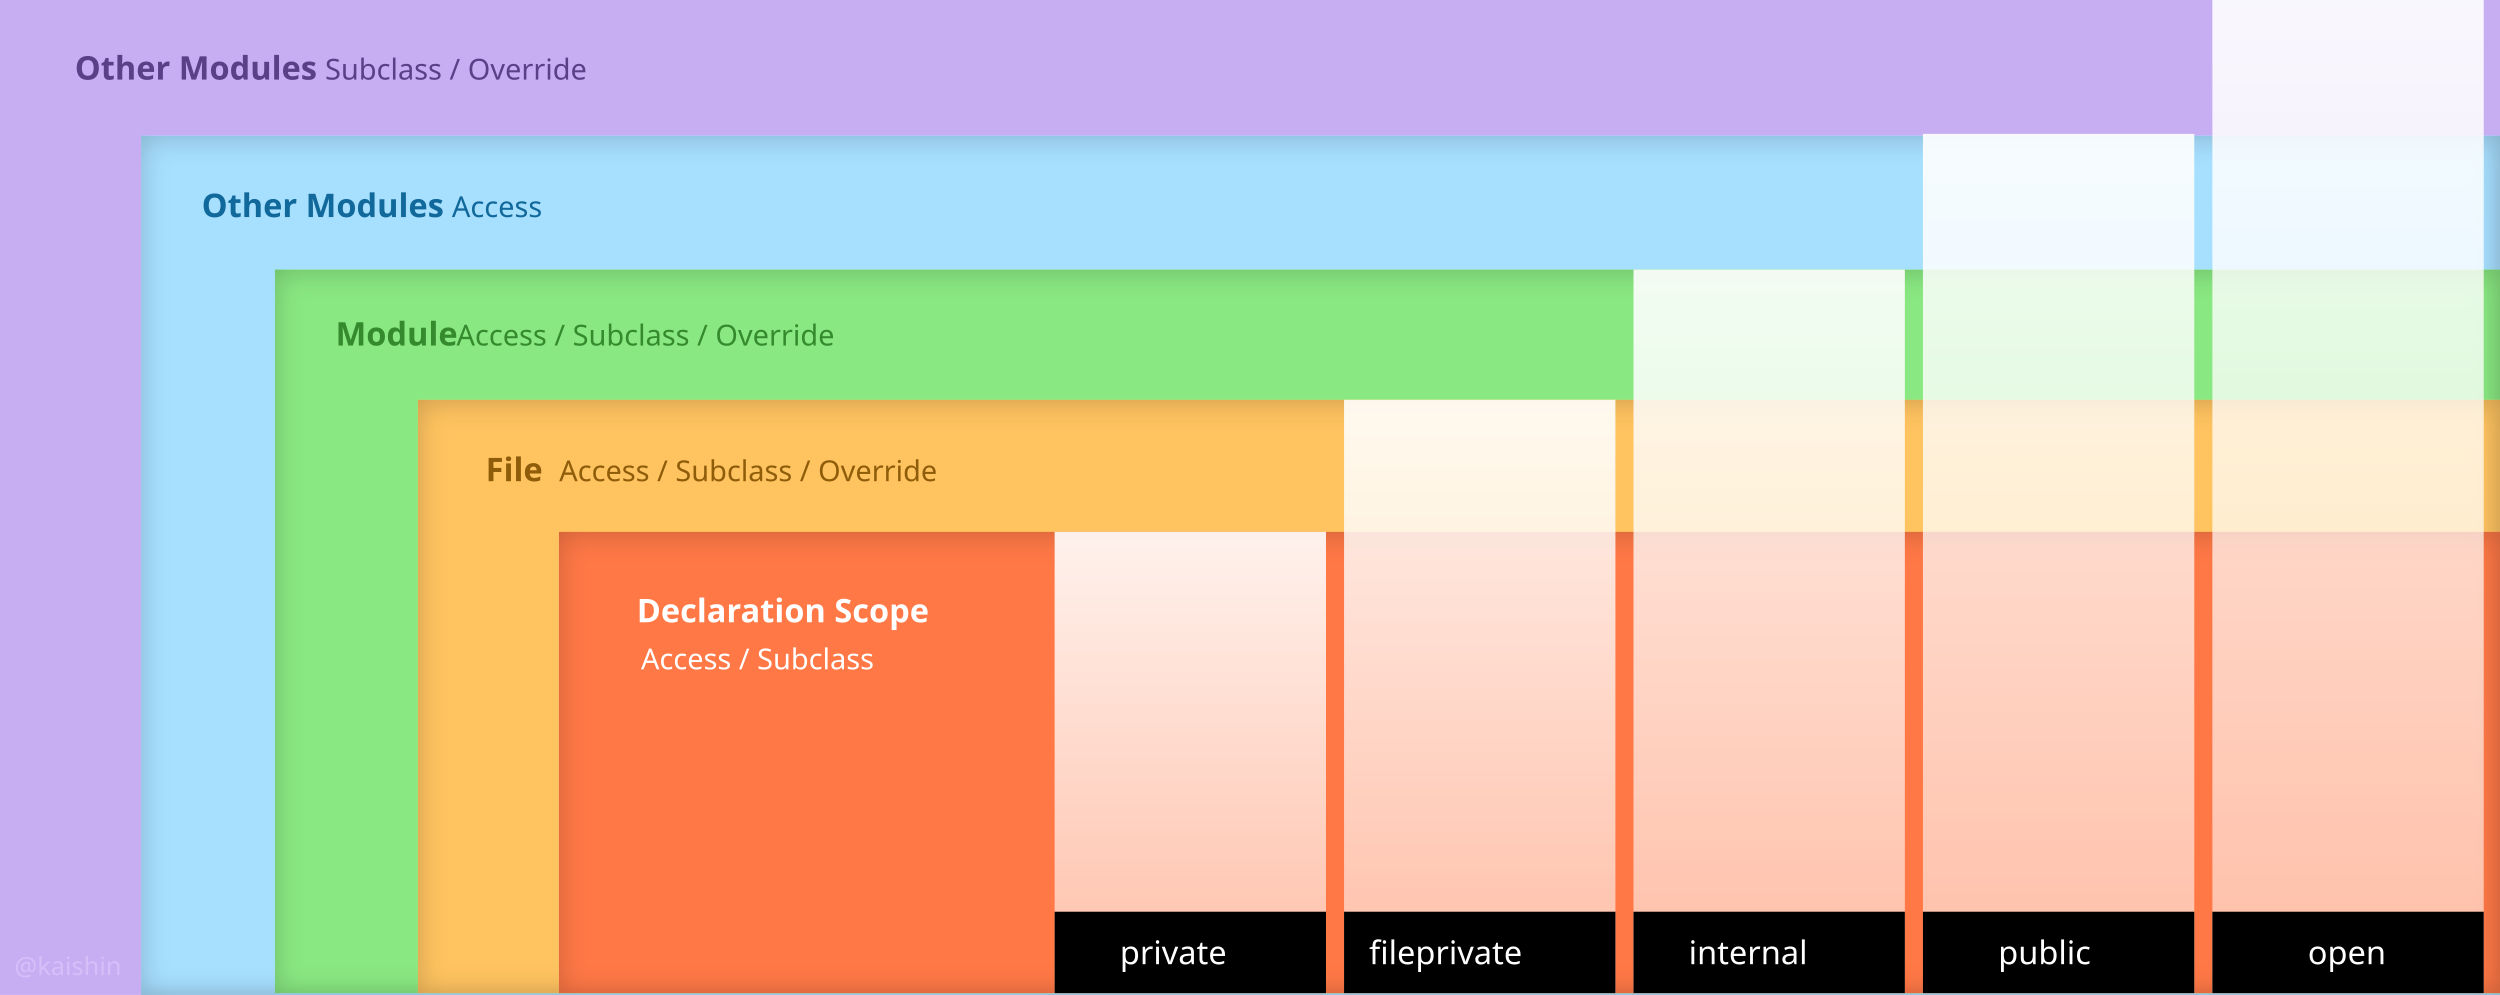
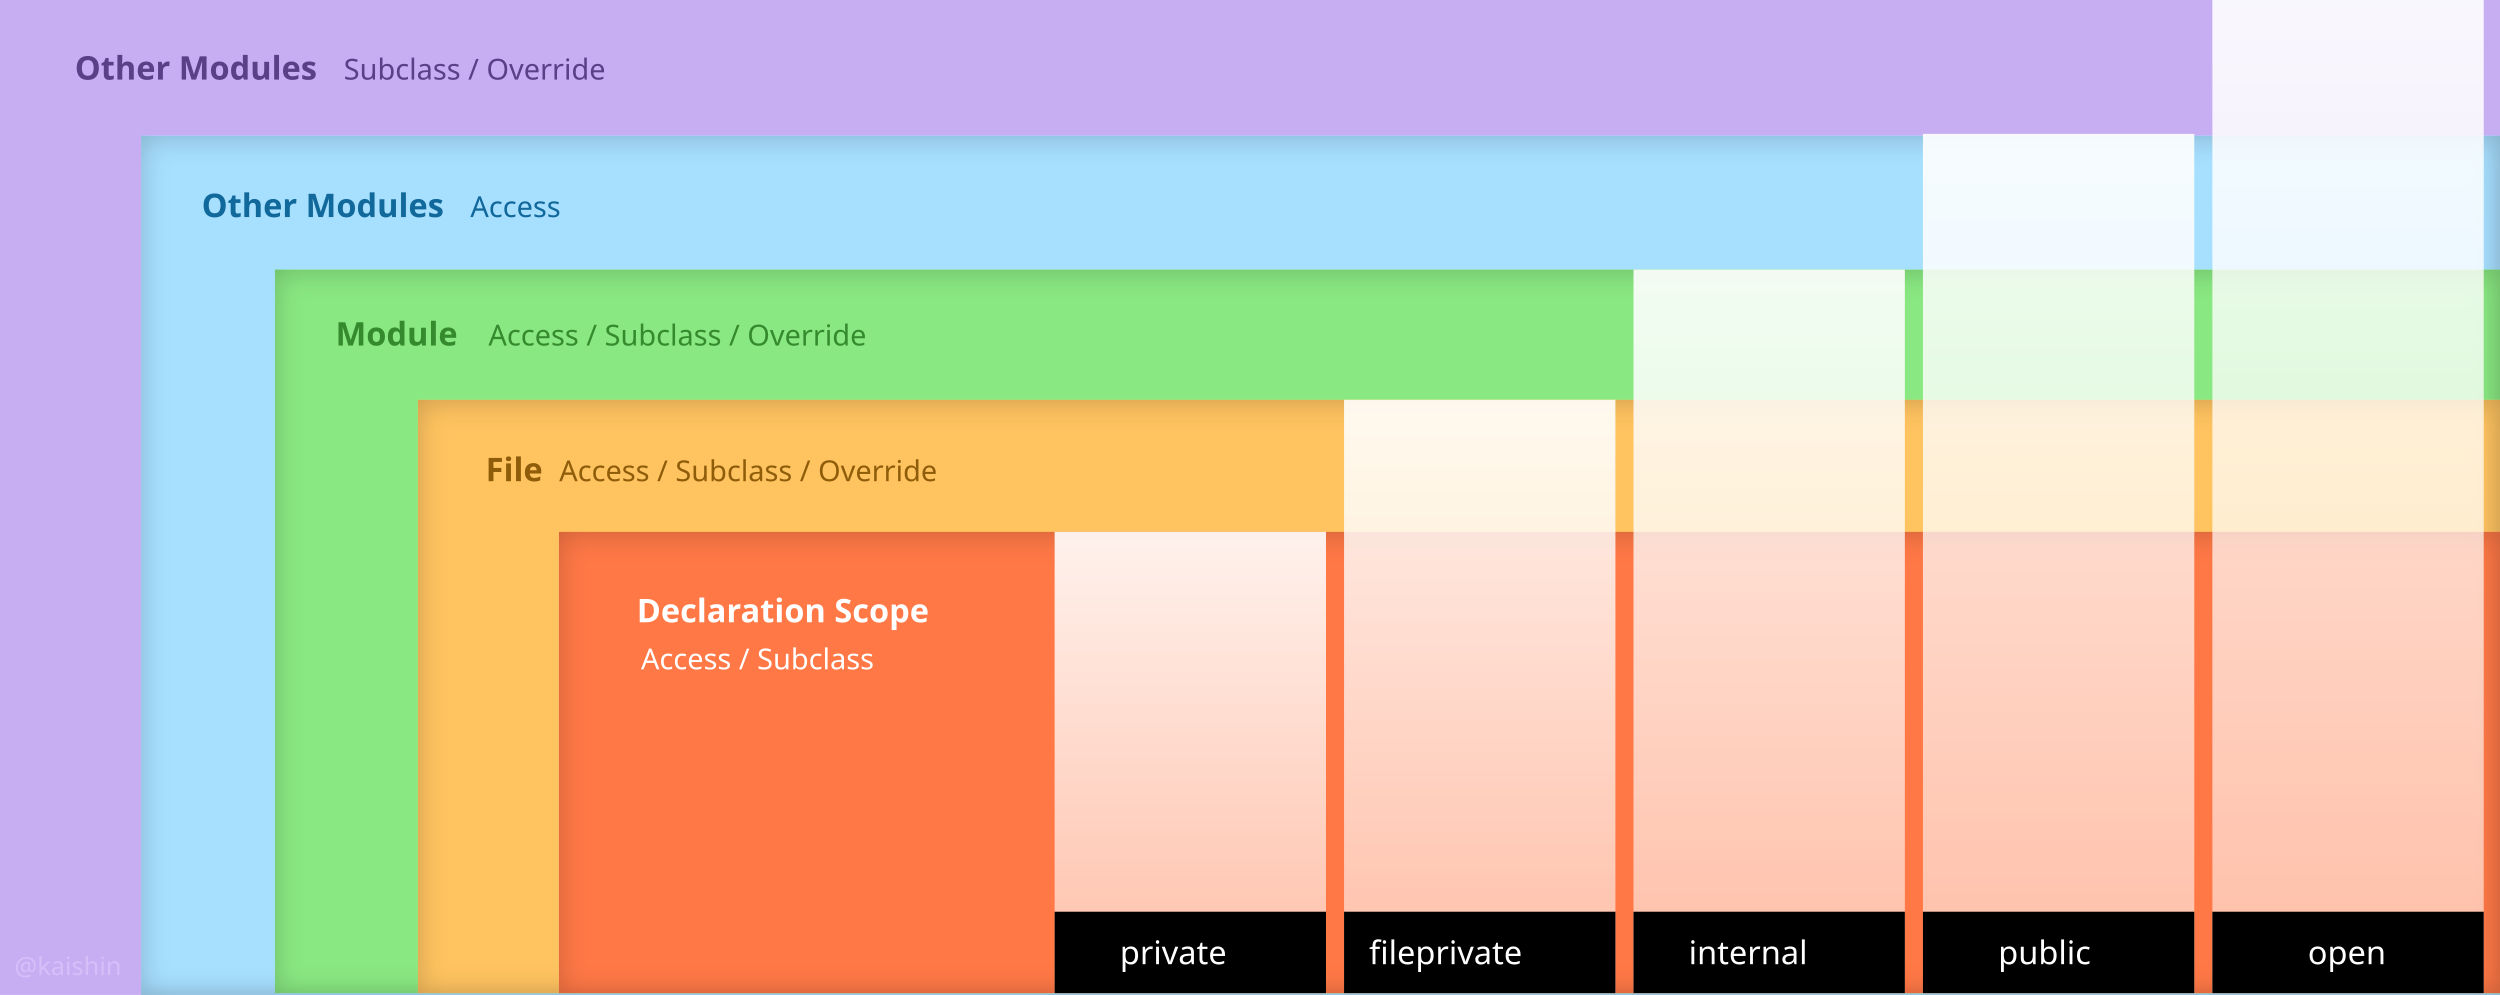
<svg xmlns="http://www.w3.org/2000/svg" xmlns:xlink="http://www.w3.org/1999/xlink" viewBox="0 0 1382 550">
  <defs>
    <rect id="a" width="1304" height="475" x="78" y="75" />
    <filter id="b" width="200%" height="200%" x="-50%" y="-50%" filterUnits="objectBoundingBox">
      <feGaussianBlur stdDeviation="7.5" in="SourceAlpha" result="shadowBlurInner1" />
      <feOffset dy="1" in="shadowBlurInner1" result="shadowOffsetInner1" />
      <feComposite in="shadowOffsetInner1" in2="SourceAlpha" operator="arithmetic" k2="-1" k3="1" result="shadowInnerInner1" />
      <feColorMatrix values="0 0 0 0 0 0 0 0 0 0 0 0 0 0 0 0 0 0 0.2 0" in="shadowInnerInner1" />
    </filter>
    <rect id="c" width="1230" height="400" x="152" y="149" />
    <filter id="d" width="200%" height="200%" x="-50%" y="-50%" filterUnits="objectBoundingBox">
      <feGaussianBlur stdDeviation="7.5" in="SourceAlpha" result="shadowBlurInner1" />
      <feOffset dy="1" in="shadowBlurInner1" result="shadowOffsetInner1" />
      <feComposite in="shadowOffsetInner1" in2="SourceAlpha" operator="arithmetic" k2="-1" k3="1" result="shadowInnerInner1" />
      <feColorMatrix values="0 0 0 0 0 0 0 0 0 0 0 0 0 0 0 0 0 0 0.2 0" in="shadowInnerInner1" />
    </filter>
    <rect id="e" width="1151" height="328" x="231" y="221" />
    <filter id="f" width="200%" height="200%" x="-50%" y="-50%" filterUnits="objectBoundingBox">
      <feGaussianBlur stdDeviation="7.5" in="SourceAlpha" result="shadowBlurInner1" />
      <feOffset dy="1" in="shadowBlurInner1" result="shadowOffsetInner1" />
      <feComposite in="shadowOffsetInner1" in2="SourceAlpha" operator="arithmetic" k2="-1" k3="1" result="shadowInnerInner1" />
      <feColorMatrix values="0 0 0 0 0 0 0 0 0 0 0 0 0 0 0 0 0 0 0.2 0" in="shadowInnerInner1" />
    </filter>
    <rect id="g" width="1073" height="255" x="309" y="294" />
    <filter id="h" width="200%" height="200%" x="-50%" y="-50%" filterUnits="objectBoundingBox">
      <feGaussianBlur stdDeviation="7.5" in="SourceAlpha" result="shadowBlurInner1" />
      <feOffset dy="1" in="shadowBlurInner1" result="shadowOffsetInner1" />
      <feComposite in="shadowOffsetInner1" in2="SourceAlpha" operator="arithmetic" k2="-1" k3="1" result="shadowInnerInner1" />
      <feColorMatrix values="0 0 0 0 0 0 0 0 0 0 0 0 0 0 0 0 0 0 0.2 0" in="shadowInnerInner1" />
    </filter>
    <linearGradient id="i" x1="50%" x2="50%" y1="0%" y2="132.37%">
      <stop stop-color="#FFFFFF" stop-opacity=".9" offset="0%" />
      <stop stop-color="#FFFFFF" stop-opacity=".4" offset="100%" />
    </linearGradient>
  </defs>
  <g fill="none" fill-rule="evenodd">
    <rect width="1382" height="559" y="-9" fill="#C7AEF3" />
    <use fill="#A7DFFF" xlink:href="#a" />
    <use fill="black" filter="url(#b)" xlink:href="#a" />
    <use fill="#89E881" xlink:href="#c" />
    <use fill="black" filter="url(#d)" xlink:href="#c" />
    <use fill="#FFC360" xlink:href="#e" />
    <use fill="black" filter="url(#f)" xlink:href="#e" />
    <use fill="#FF7846" xlink:href="#g" />
    <use fill="black" filter="url(#h)" xlink:href="#g" />
    <text fill="#8F5D0A" font-family="SFUIText-Bold, SF UI Text" font-size="18" font-weight="bold">
      <tspan x="268.48" y="266">File</tspan>
    </text>
    <text fill="#8F5D0A" font-family="SFUIText-Medium, SF UI Text" font-size="16" font-weight="400">
      <tspan x="309.13" y="266">Access / Subclass / Override</tspan>
    </text>
    <text fill="#FFFFFF" font-family="SFUIText-Medium, SF UI Text" font-size="16" font-weight="400">
      <tspan x="354.32" y="370">Access / Subclass</tspan>
    </text>
    <text fill="#FFFFFF" font-family="SFUIText-Bold, SF UI Text" font-size="18" font-weight="bold">
      <tspan x="352" y="344">Declaration Scope</tspan>
    </text>
    <text fill="#348A2D" font-family="SFUIText-Bold, SF UI Text" font-size="18" font-weight="bold">
      <tspan x="185.5" y="191">Module</tspan>
-       <tspan x="252.34" y="191" font-family="SFUIText-Medium, SF UI Text" font-size="16" font-weight="400"> Access / Subclass / Override</tspan>
+       <tspan x="270" y="191" font-family="SFUIText-Medium, SF UI Text" font-size="16" font-weight="400">Access / Subclass / Override</tspan>
    </text>
    <text fill="#11689A" font-family="SFUIText-Bold, SF UI Text" font-size="18" font-weight="bold">
      <tspan x="111.5" y="120">Other Modules</tspan>
      <tspan x="244.89" y="120" font-family="SFUIText-Medium, SF UI Text" font-weight="400"> </tspan>
-       <tspan x="249.81" y="120" font-family="SFUIText-Medium, SF UI Text" font-size="16" font-weight="400">Access</tspan>
+       <tspan x="260" y="120" font-family="SFUIText-Medium, SF UI Text" font-size="16" font-weight="400">Access</tspan>
    </text>
    <text fill="#5A4087" font-family="SFUIText-Bold, SF UI Text" font-size="18" font-weight="bold">
      <tspan x="41.36" y="44">Other Modules</tspan>
      <tspan x="174.75" y="44" font-family="SFUIText-Medium, SF UI Text" font-weight="400"> </tspan>
-       <tspan x="179.67" y="44" font-family="SFUIText-Medium, SF UI Text" font-size="16" font-weight="400">Subclass / Override</tspan>
+       <tspan x="190" y="44" font-family="SFUIText-Medium, SF UI Text" font-size="16" font-weight="400">Subclass / Override</tspan>
    </text>
    <g transform="translate(583 294)">
      <rect width="150" height="255" fill="url(#i)" />
      <g transform="translate(0 210)">
        <rect width="150" height="45" fill="#000000" />
        <text fill="#FFFFFF" font-family="SFMono-Medium, SF Mono" font-size="18" font-style="condensed" font-weight="400">
          <tspan x="36.06" y="29">private</tspan>
        </text>
      </g>
    </g>
    <g transform="translate(743 221)">
      <rect width="150" height="328" fill="url(#i)" />
      <g transform="translate(0 283)">
        <rect width="150" height="45" fill="#000000" />
        <text fill="#FFFFFF" font-family="SFMono-Medium, SF Mono" font-size="18" font-style="condensed" font-weight="400">
          <tspan x="13.8" y="29">fileprivate</tspan>
        </text>
      </g>
    </g>
    <g transform="translate(903 149)">
      <rect width="150" height="400" fill="url(#i)" />
      <g transform="translate(0 355)">
        <rect width="150" height="45" fill="#000000" />
        <text fill="#FFFFFF" font-family="SFMono-Medium, SF Mono" font-size="18" font-style="condensed" font-weight="400">
          <tspan x="30.49" y="29">internal</tspan>
        </text>
      </g>
    </g>
    <g transform="translate(1063 74)">
      <rect width="150" height="475" fill="url(#i)" />
      <g transform="translate(0 430)">
        <rect width="150" height="45" fill="#000000" />
        <text fill="#FFFFFF" font-family="SFMono-Medium, SF Mono" font-size="18" font-style="condensed" font-weight="400">
          <tspan x="41.62" y="29">public</tspan>
        </text>
      </g>
    </g>
    <g transform="translate(1223)">
      <rect width="150" height="549" fill="url(#i)" />
      <g transform="translate(0 504)">
        <rect width="150" height="45" fill="#000000" />
        <text fill="#FFFFFF" font-family="SFMono-Medium, SF Mono" font-size="18" font-style="condensed" font-weight="400">
          <tspan x="52.75" y="29">open</tspan>
        </text>
      </g>
    </g>
    <text fill="#C8B8E5" style="mix-blend-mode:soft-light" font-family="SFUIText-Medium, SF UI Text" font-size="14" font-weight="400">
      <tspan x="8" y="539">@kaishin</tspan>
    </text>
  </g>
</svg>
